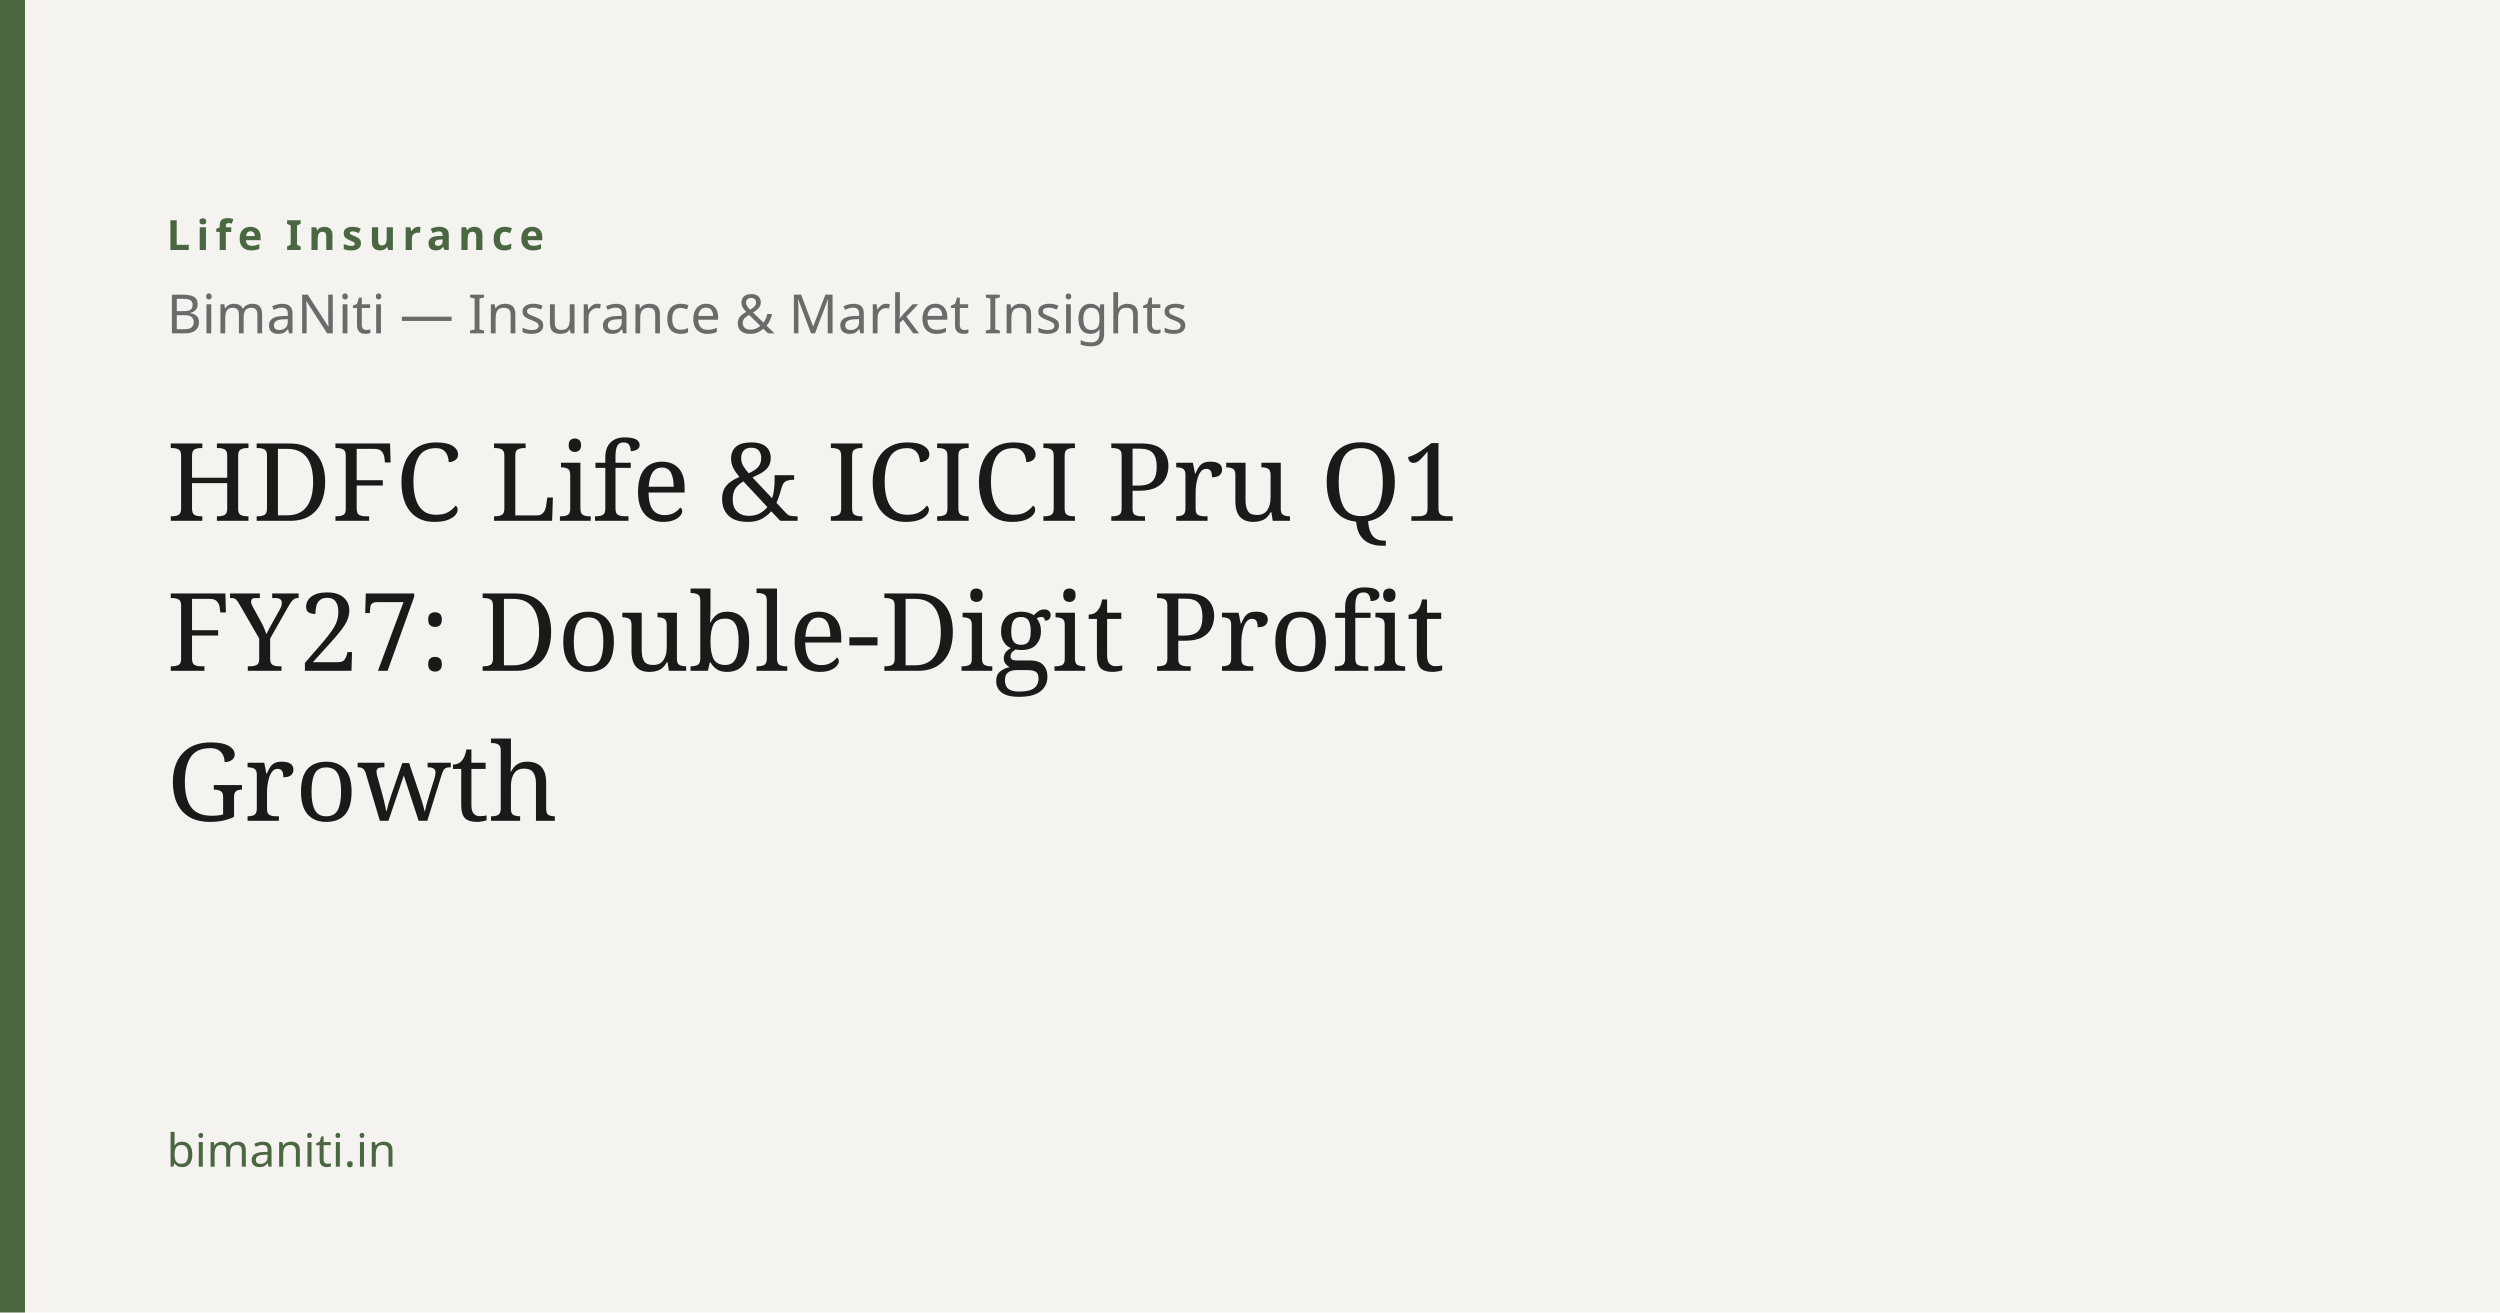
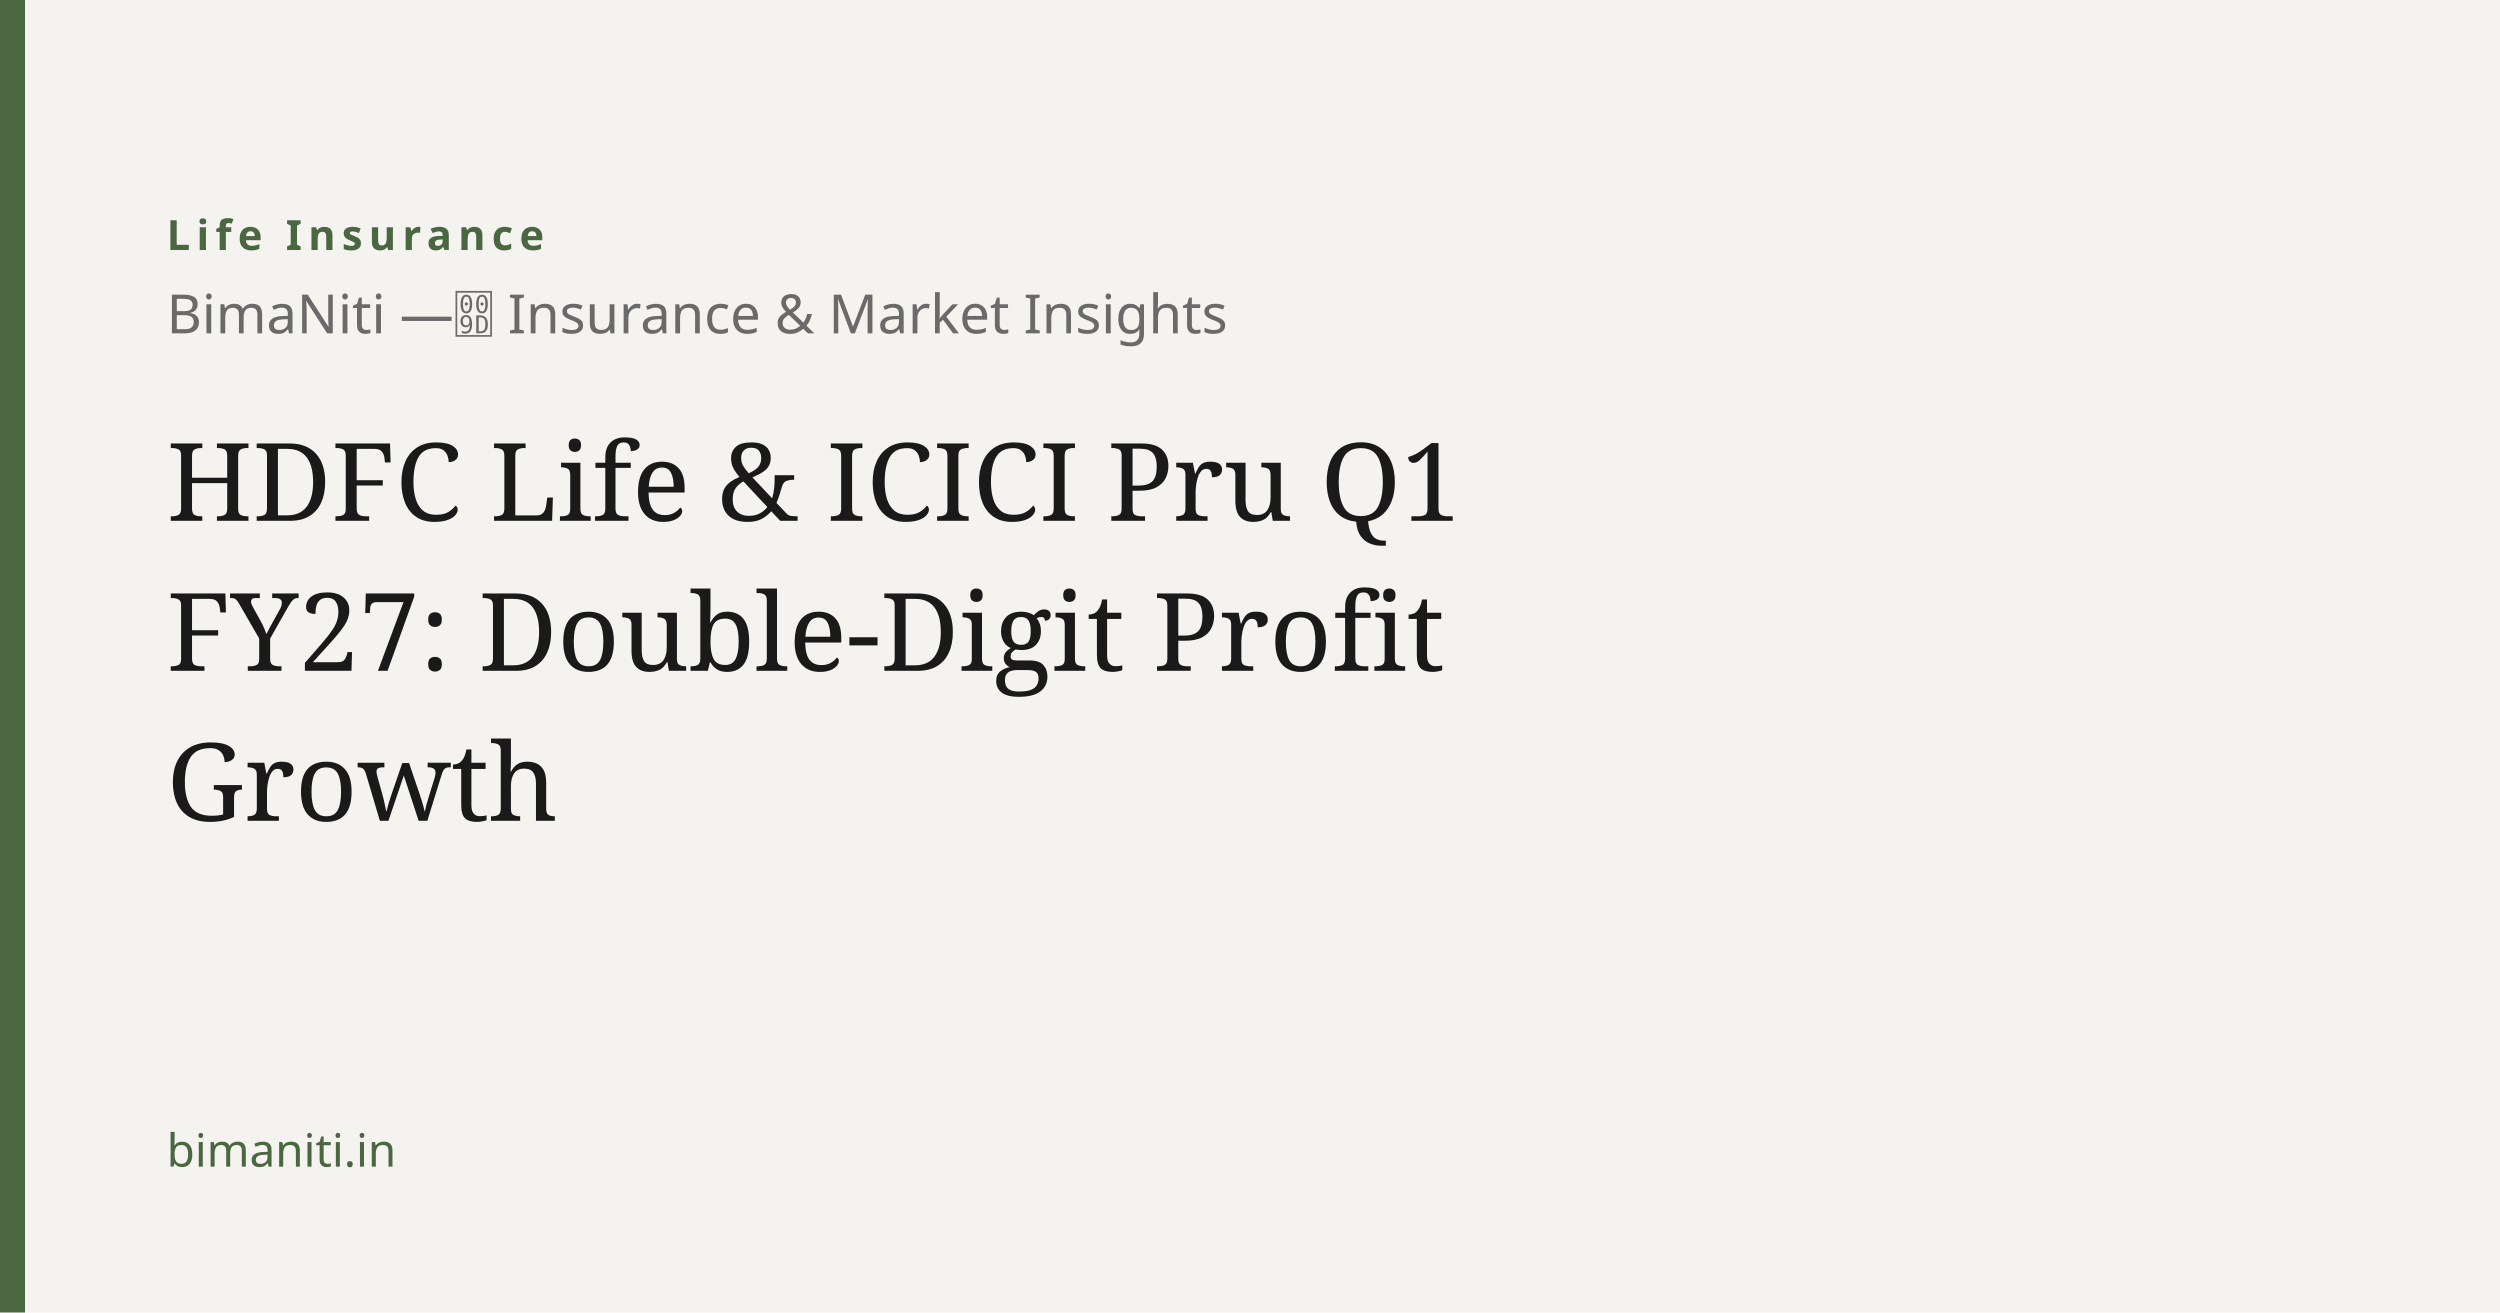
<svg xmlns="http://www.w3.org/2000/svg" width="1200" height="630" viewBox="0 0 1200 630">
  <rect width="1200" height="630" fill="#f5f3ef" />
  <rect x="0" y="0" width="12" height="630" fill="#4a6741" />
  <text x="80" y="120" font-family="Outfit, system-ui, sans-serif" font-size="20" font-weight="600" letter-spacing="3" fill="#4a6741">Life Insurance</text>
-   <text x="80" y="160" font-family="Outfit, system-ui, sans-serif" font-size="26" font-weight="300" fill="#6a6a6a">BimaNiti — Insurance &amp; Market Insights</text>
+   <text x="80" y="160" font-family="Outfit, system-ui, sans-serif" font-size="26" font-weight="300" fill="#6a6a6a">BimaNiti — Insurance &amp; Market Insights</text>
  <text x="80" y="250" font-family="Georgia, serif" font-size="52" font-weight="500" fill="#1a1a1a">HDFC Life &amp; ICICI Pru Q1</text>
  <text x="80" y="322" font-family="Georgia, serif" font-size="52" font-weight="500" fill="#1a1a1a">FY27: Double-Digit Profit</text>
  <text x="80" y="394" font-family="Georgia, serif" font-size="52" font-weight="500" fill="#1a1a1a">Growth</text>
  <text x="80" y="560" font-family="Outfit, system-ui, sans-serif" font-size="22" font-weight="400" fill="#4a6741">bimaniti.in</text>
</svg>
